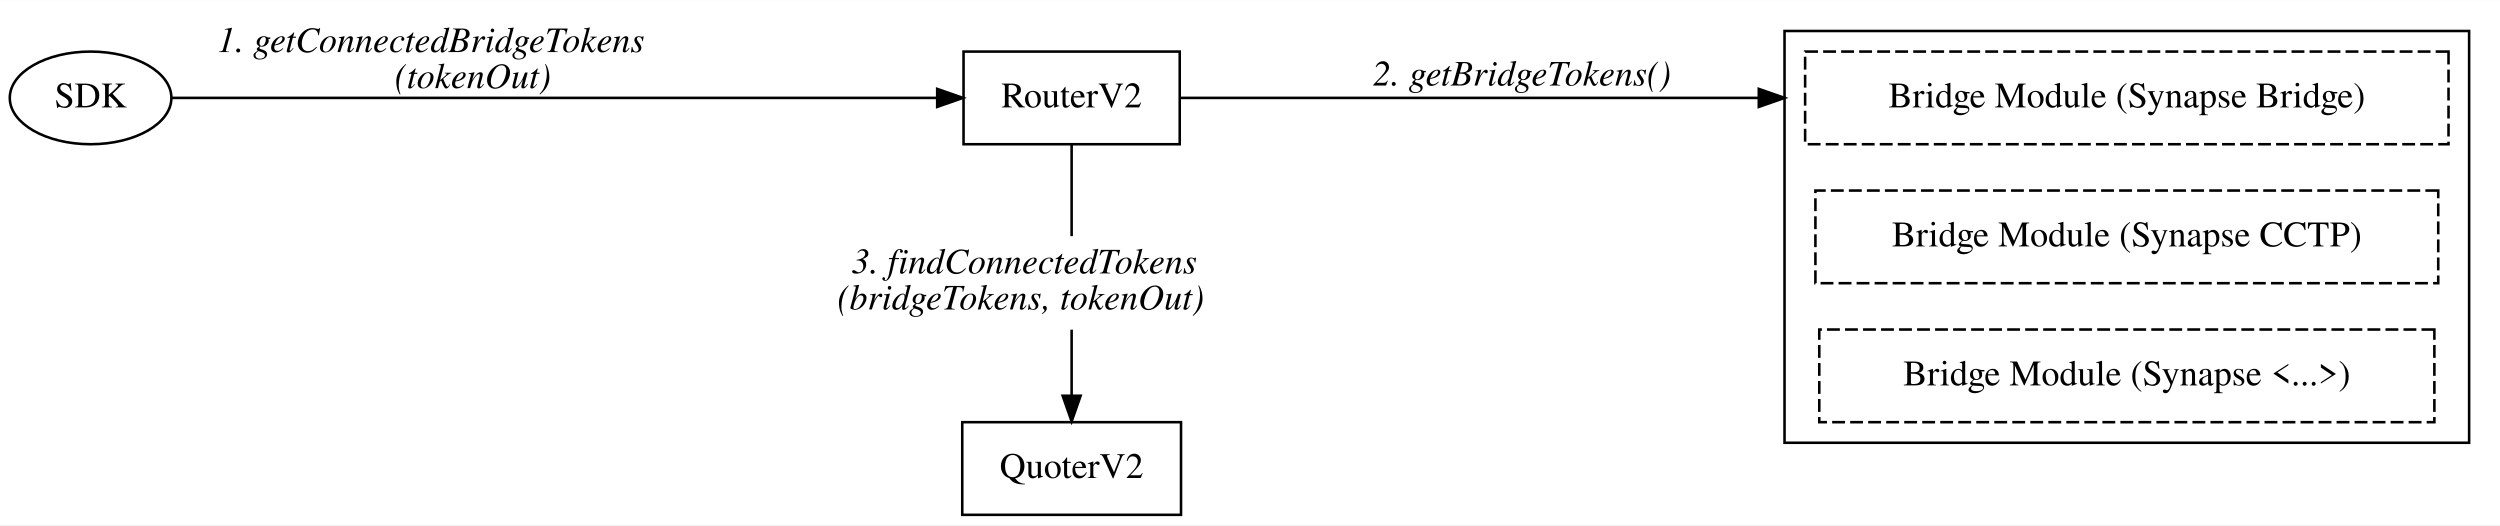
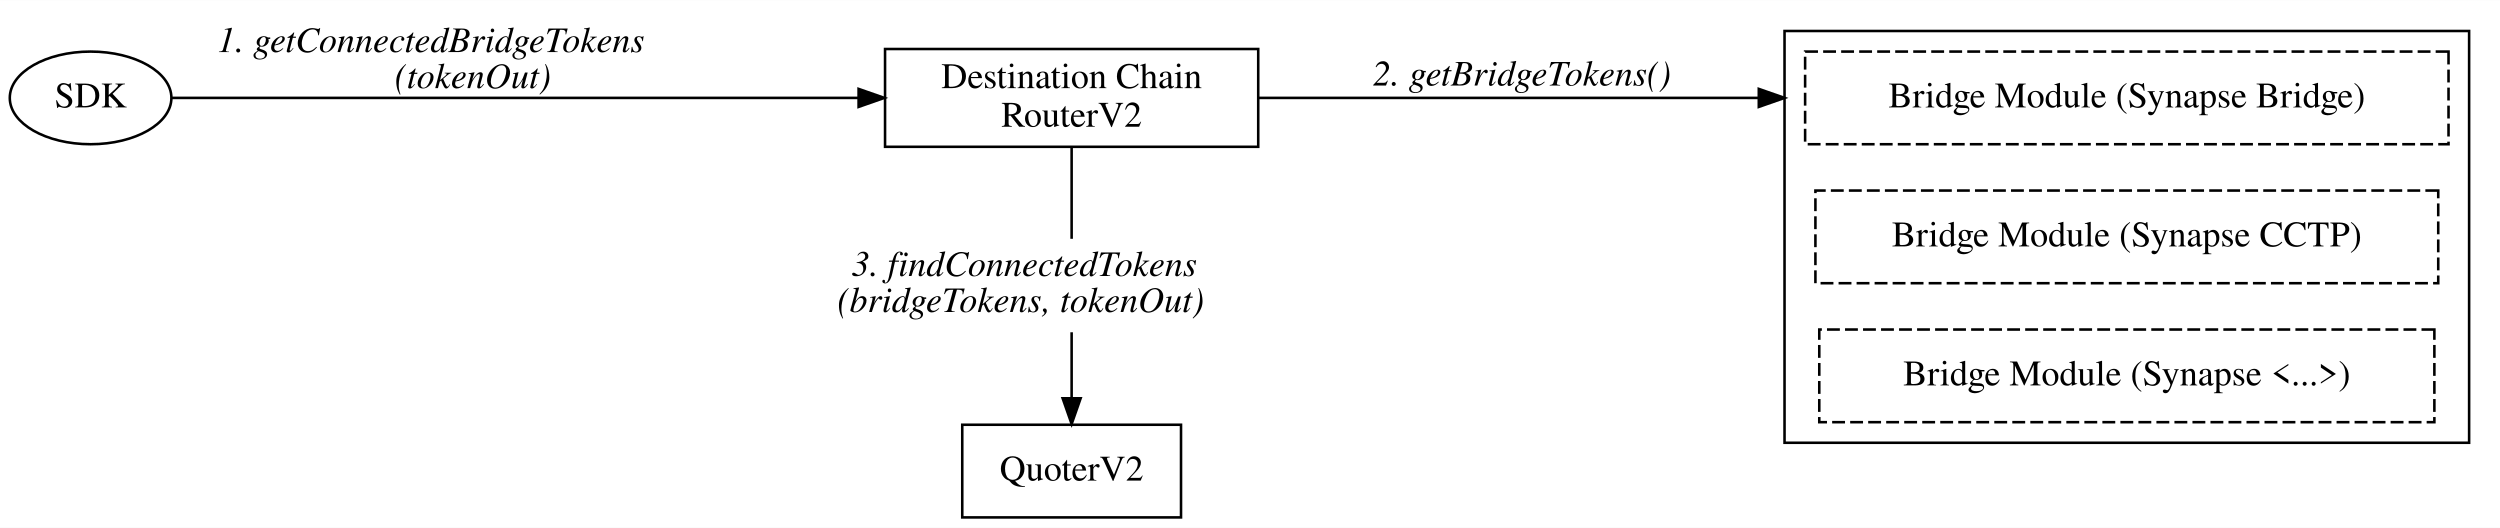
- <svg xmlns="http://www.w3.org/2000/svg" width="971pt" height="204pt" viewBox="0.00 0.00 971.39 204.00">
-   <g id="graph0" class="graph" transform="scale(1 1) rotate(0) translate(4 200)">
-     <polygon fill="white" stroke="transparent" points="-4,4 -4,-200 967.39,-200 967.39,4 -4,4" />
+ <svg xmlns="http://www.w3.org/2000/svg" width="971pt" height="205pt" viewBox="0.00 0.00 971.39 205.00">
+   <g id="graph0" class="graph" transform="scale(1 1) rotate(0) translate(4 201)">
+     <polygon fill="white" stroke="transparent" points="-4,4 -4,-201 967.39,-201 967.39,4 -4,4" />
    <g id="clust1" class="cluster">
-       <polygon fill="none" stroke="black" points="689.39,-28 689.39,-188 955.39,-188 955.39,-28 689.39,-28" />
+       <polygon fill="none" stroke="black" points="689.39,-29 689.39,-189 955.39,-189 955.39,-29 689.39,-29" />
    </g>
    <g id="node1" class="node">
-       <ellipse fill="none" stroke="black" cx="31.2" cy="-162" rx="31.4" ry="18" />
-       <text text-anchor="middle" x="31.2" y="-158.3" font-family="Times,serif" font-size="14.00">SDK</text>
+       <ellipse fill="none" stroke="black" cx="31.2" cy="-163" rx="31.4" ry="18" />
+       <text text-anchor="middle" x="31.2" y="-159.3" font-family="Times,serif" font-size="14.00">SDK</text>
    </g>
    <g id="node2" class="node">
-       <polygon fill="none" stroke="black" points="454.39,-180 370.39,-180 370.39,-144 454.39,-144 454.39,-180" />
-       <text text-anchor="middle" x="412.39" y="-158.3" font-family="Times,serif" font-size="14.00">RouterV2</text>
+       <polygon fill="none" stroke="black" points="484.89,-182 339.89,-182 339.89,-144 484.89,-144 484.89,-182" />
+       <text text-anchor="middle" x="412.39" y="-166.8" font-family="Times,serif" font-size="14.00">Destination Chain</text>
+       <text text-anchor="middle" x="412.39" y="-151.8" font-family="Times,serif" font-size="14.00">RouterV2</text>
    </g>
    <g id="edge1" class="edge">
-       <path fill="none" stroke="black" d="M62.59,-162C127.34,-162 279.54,-162 359.79,-162" />
-       <polygon fill="black" stroke="black" points="360.15,-165.5 370.15,-162 360.15,-158.5 360.15,-165.5" />
-       <text text-anchor="start" x="80.39" y="-179.8" font-family="Times,serif" font-style="italic" font-size="14.00">1. getConnectedBridgeTokens</text>
-       <text text-anchor="start" x="149.39" y="-165.8" font-family="Times,serif" font-style="italic" font-size="14.00">(tokenOut)</text>
+       <path fill="none" stroke="black" d="M62.59,-163C119.92,-163 245.81,-163 329.61,-163" />
+       <polygon fill="black" stroke="black" points="329.61,-166.5 339.61,-163 329.61,-159.5 329.61,-166.5" />
+       <text text-anchor="start" x="80.39" y="-180.8" font-family="Times,serif" font-style="italic" font-size="14.00">1. getConnectedBridgeTokens</text>
+       <text text-anchor="start" x="149.39" y="-166.8" font-family="Times,serif" font-style="italic" font-size="14.00">(tokenOut)</text>
    </g>
    <g id="node3" class="node">
      <text text-anchor="start" x="326.89" y="-93.8" font-family="Times,serif" font-style="italic" font-size="14.00">3. findConnectedTokens</text>
      <text text-anchor="start" x="321.39" y="-79.8" font-family="Times,serif" font-style="italic" font-size="14.00">(bridgeTokens, tokenOut)</text>
    </g>
    <g id="edge2" class="edge">
-       <path fill="none" stroke="black" d="M412.39,-143.95C412.39,-132.06 412.39,-120.17 412.39,-108.28" />
+       <path fill="none" stroke="black" d="M412.39,-143.75C412.39,-131.92 412.39,-120.08 412.39,-108.25" />
    </g>
    <g id="node5" class="node">
-       <polygon fill="none" stroke="black" stroke-dasharray="5,2" points="947.39,-180 697.39,-180 697.39,-144 947.39,-144 947.39,-180" />
-       <text text-anchor="middle" x="822.39" y="-158.3" font-family="Times,serif" font-size="14.00">Bridge Module (Synapse Bridge)</text>
+       <polygon fill="none" stroke="black" stroke-dasharray="5,2" points="947.39,-181 697.39,-181 697.39,-145 947.39,-145 947.39,-181" />
+       <text text-anchor="middle" x="822.39" y="-159.3" font-family="Times,serif" font-size="14.00">Bridge Module (Synapse Bridge)</text>
    </g>
    <g id="edge4" class="edge">
-       <path fill="none" stroke="black" d="M454.76,-162C508.87,-162 606.29,-162 687.11,-162" />
-       <polygon fill="black" stroke="black" points="679.39,-165.5 689.39,-162 679.39,-158.5 679.39,-165.5" />
-       <text text-anchor="start" x="529.39" y="-166.8" font-family="Times,serif" font-style="italic" font-size="14.00">2. getBridgeTokens()</text>
+       <path fill="none" stroke="black" d="M484.93,-163C540.58,-163 619.4,-163 686.76,-163" />
+       <polygon fill="black" stroke="black" points="679.39,-166.5 689.39,-163 679.39,-159.5 679.39,-166.5" />
+       <text text-anchor="start" x="529.39" y="-167.8" font-family="Times,serif" font-style="italic" font-size="14.00">2. getBridgeTokens()</text>
    </g>
    <g id="node4" class="node">
      <polygon fill="none" stroke="black" points="454.89,-36 369.89,-36 369.89,0 454.89,0 454.89,-36" />
      <text text-anchor="middle" x="412.39" y="-14.3" font-family="Times,serif" font-size="14.00">QuoterV2</text>
    </g>
    <g id="edge3" class="edge">
      <path fill="none" stroke="black" d="M412.39,-71.95C412.39,-63.41 412.39,-54.86 412.39,-46.31" />
      <polygon fill="black" stroke="black" points="415.89,-46.28 412.39,-36.28 408.89,-46.28 415.89,-46.28" />
    </g>
    <g id="node6" class="node">
-       <polygon fill="none" stroke="black" stroke-dasharray="5,2" points="943.39,-126 701.39,-126 701.39,-90 943.39,-90 943.39,-126" />
-       <text text-anchor="middle" x="822.39" y="-104.3" font-family="Times,serif" font-size="14.00">Bridge Module (Synapse CCTP)</text>
+       <polygon fill="none" stroke="black" stroke-dasharray="5,2" points="943.39,-127 701.39,-127 701.39,-91 943.39,-91 943.39,-127" />
+       <text text-anchor="middle" x="822.39" y="-105.3" font-family="Times,serif" font-size="14.00">Bridge Module (Synapse CCTP)</text>
    </g>
    <g id="node7" class="node">
-       <polygon fill="none" stroke="black" stroke-dasharray="5,2" points="941.89,-72 702.89,-72 702.89,-36 941.89,-36 941.89,-72" />
-       <text text-anchor="middle" x="822.39" y="-50.3" font-family="Times,serif" font-size="14.00">Bridge Module (Synapse &lt;...&gt;)</text>
+       <polygon fill="none" stroke="black" stroke-dasharray="5,2" points="941.89,-73 702.89,-73 702.89,-37 941.89,-37 941.89,-73" />
+       <text text-anchor="middle" x="822.39" y="-51.3" font-family="Times,serif" font-size="14.00">Bridge Module (Synapse &lt;...&gt;)</text>
    </g>
  </g>
</svg>
